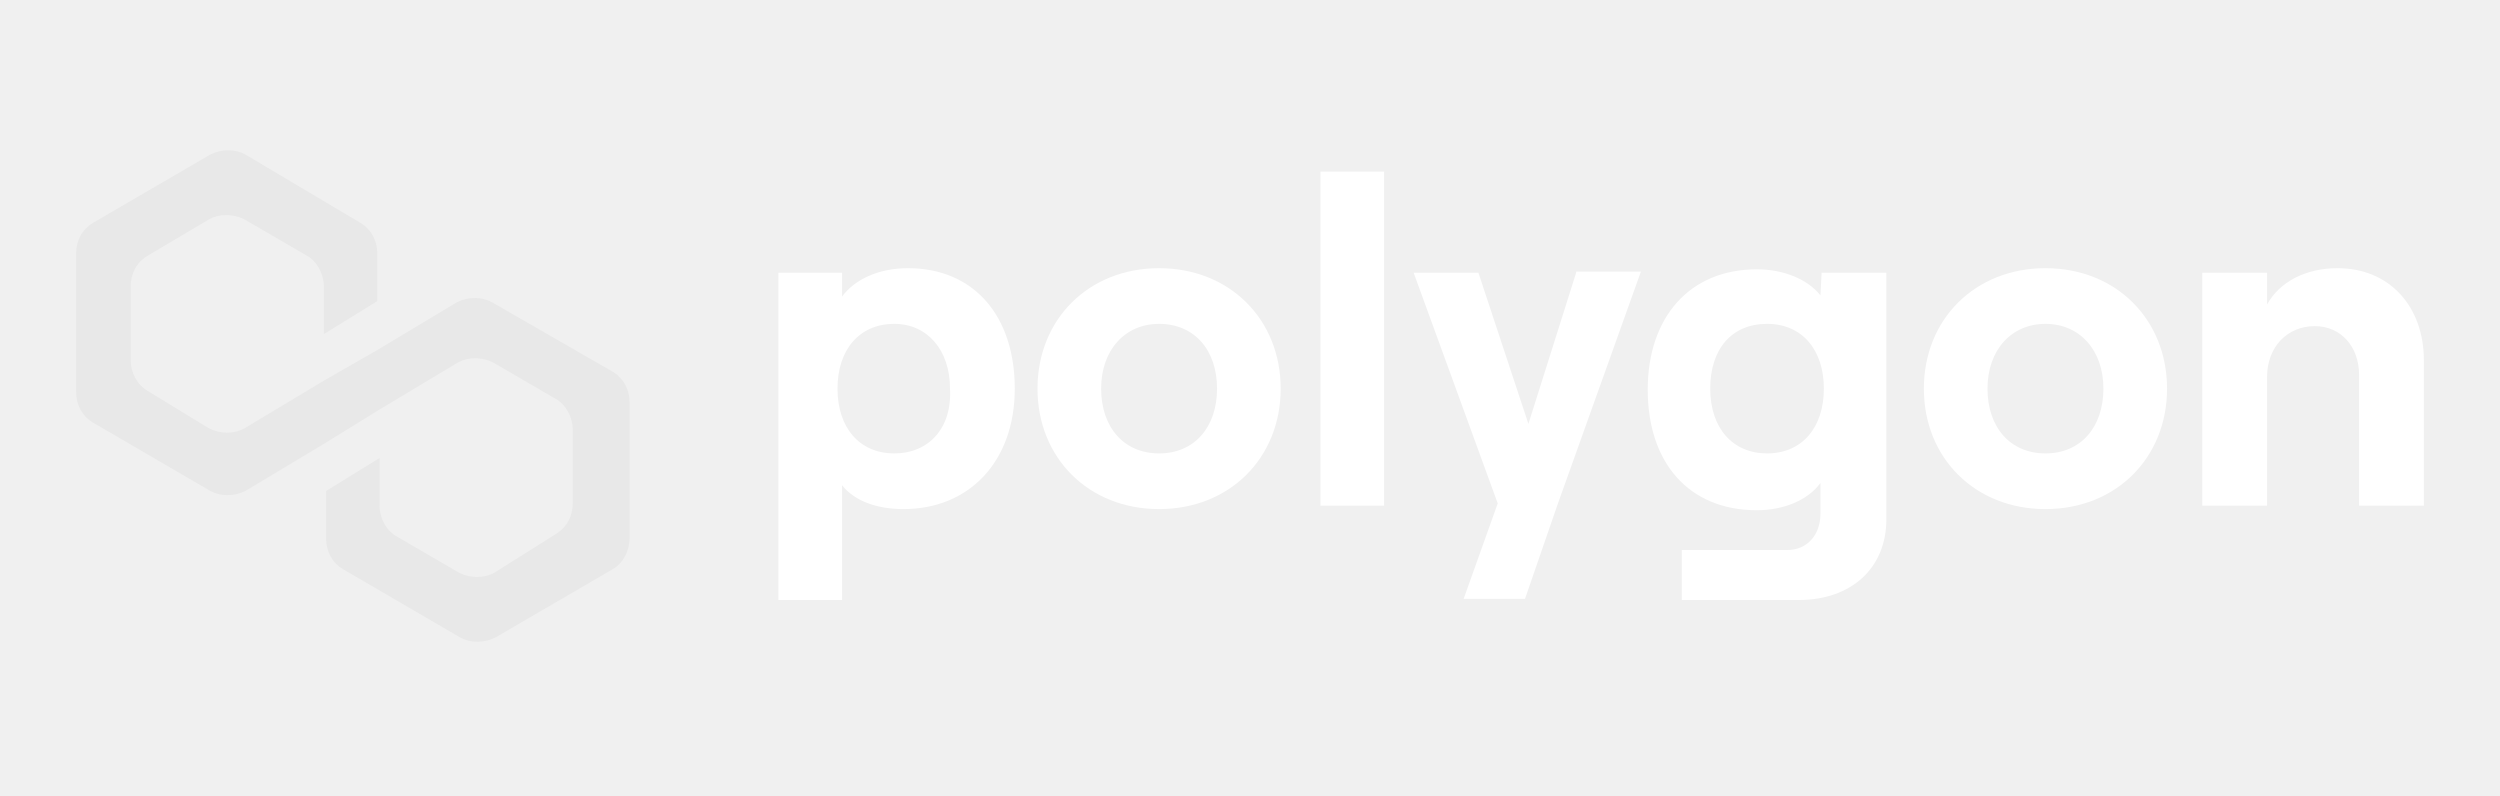
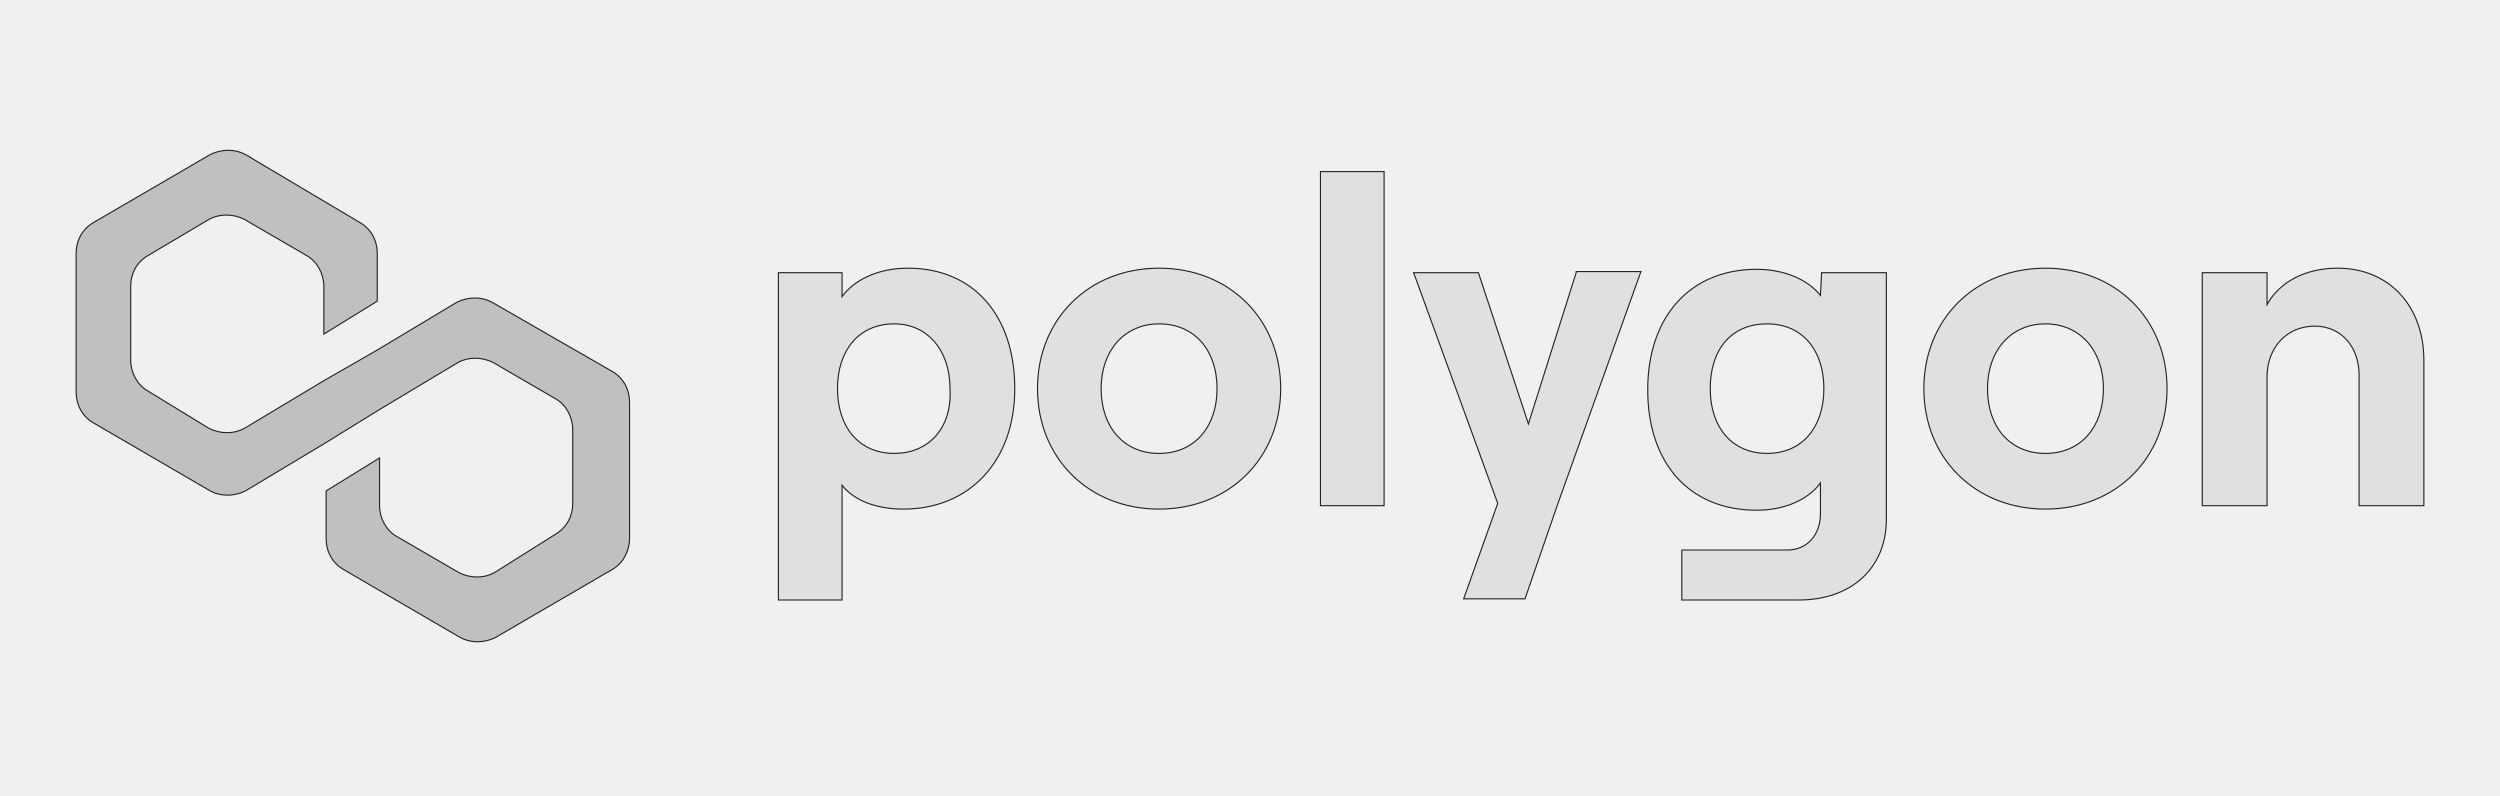
<svg xmlns="http://www.w3.org/2000/svg" version="1.1" id="Layer_1" x="0px" y="0px" viewBox="0 0 220 70" style="enable-background:new 0 0 220 70;" xml:space="preserve">
  <style type="text/css">
- 	.st0{fill:#E8E8E8;}
- 	.st1{fill:#FFFFFF;}
+ 	.st0{fill:#C0C0C0;stroke:#242424;stroke-width:0.1;stroke-miterlimit:10;}
+ 	.st1{fill:#E0E0E0;stroke:#242424;stroke-width:0.1;stroke-miterlimit:10;}
</style>
-   <path class="st0" d="M43.3,26.6c-0.9-0.5-2.1-0.5-3.1,0l-7,4.2l-4.7,2.7l-7,4.2c-0.9,0.5-2.1,0.5-3.1,0L13,34.4  c-0.9-0.5-1.5-1.6-1.5-2.7v-6.5c0-1.1,0.5-2.1,1.5-2.7l5.4-3.2c0.9-0.5,2.1-0.5,3.1,0l5.5,3.2c0.9,0.5,1.5,1.6,1.5,2.7v4.2l4.7-2.9  v-4.2c0-1.1-0.5-2.1-1.5-2.7l-10.1-6c-0.9-0.5-2.1-0.5-3.1,0l-10.3,6c-1,0.6-1.5,1.6-1.5,2.7v12.2c0,1.1,0.5,2.1,1.5,2.7l10.3,6  c0.9,0.5,2.1,0.5,3.1,0l7-4.2l4.7-2.9l7-4.2c0.9-0.5,2.1-0.5,3.1,0l5.5,3.2c0.9,0.5,1.5,1.6,1.5,2.7v6.5c0,1.1-0.5,2.1-1.5,2.7  l-5.4,3.4c-0.9,0.5-2.1,0.5-3.1,0l-5.5-3.2c-0.9-0.5-1.5-1.6-1.5-2.7v-4.2l-4.7,2.9v4.2c0,1.1,0.5,2.1,1.5,2.7l10.3,6  c0.9,0.5,2.1,0.5,3.1,0l10.3-6c0.9-0.5,1.5-1.6,1.5-2.7V35.4c0-1.1-0.5-2.1-1.5-2.7L43.3,26.6z" />
+   <path class="st0" d="M43.3,26.6c-0.9-0.5-2.1-0.5-3.1,0l-7,4.2l-4.7,2.7l-7,4.2c-0.9,0.5-2.1,0.5-3.1,0L13,34.4  c-0.9-0.5-1.5-1.6-1.5-2.7v-6.5c0-1.1,0.5-2.1,1.5-2.7l5.4-3.2c0.9-0.5,2.1-0.5,3.1,0l5.5,3.2c0.9,0.5,1.5,1.6,1.5,2.7v4.2l4.7-2.9  v-4.2c0-1.1-0.5-2.1-1.5-2.7l-10.1-6c-0.9-0.5-2.1-0.5-3.1,0l-10.3,6c-1,0.6-1.5,1.6-1.5,2.7v12.2c0,1.1,0.5,2.1,1.5,2.7l10.3,6  c0.9,0.5,2.1,0.5,3.1,0l7-4.2l4.7-2.9l7-4.2c0.9-0.5,2.1-0.5,3.1,0l5.5,3.2c0.9,0.5,1.5,1.6,1.5,2.7v6.5c0,1.1-0.5,2.1-1.5,2.7  l-5.4,3.4c-0.9,0.5-2.1,0.5-3.1,0l-5.5-3.2c-0.9-0.5-1.5-1.6-1.5-2.7v-4.2l-4.7,2.9v4.2c0,1.1,0.5,2.1,1.5,2.7l10.3,6  c0.9,0.5,2.1,0.5,3.1,0l10.3-6c0.9-0.5,1.5-1.6,1.5-2.7v-12c0-1.1-0.5-2.1-1.5-2.7L43.3,26.6z" />
  <path class="st1" d="M74.1,52.8V42.7c1.1,1.4,3.1,2.1,5.4,2.1c5.8,0,9.8-4.2,9.8-10.6s-3.6-10.6-9.4-10.6c-2.6,0-4.7,1-5.8,2.5V24  h-5.6v28.8H74.1z M78.7,39.9c-3.1,0-5-2.3-5-5.7s1.9-5.7,5-5.7c2.9,0,4.9,2.3,4.9,5.7C83.8,37.7,81.7,39.9,78.7,39.9z" />
-   <path class="st1" d="M102,44.8c6.2,0,10.7-4.5,10.7-10.6s-4.5-10.6-10.7-10.6s-10.7,4.5-10.7,10.6S95.8,44.8,102,44.8z M102,39.9  c-3.1,0-5.1-2.3-5.1-5.7c0-3.4,2.1-5.7,5.1-5.7c3.1,0,5.1,2.3,5.1,5.7C107.1,37.6,105.1,39.9,102,39.9z" />
+   <path class="st1" d="M102,44.8c6.2,0,10.7-4.5,10.7-10.6s-4.5-10.6-10.7-10.6s-10.7,4.5-10.7,10.6S95.8,44.8,102,44.8z M102,39.9  c-3.1,0-5.1-2.3-5.1-5.7s2.1-5.7,5.1-5.7c3.1,0,5.1,2.3,5.1,5.7C107.1,37.6,105.1,39.9,102,39.9z" />
  <path class="st1" d="M121.8,44.5V15.1h-5.6v29.4H121.8z" />
-   <path class="st1" d="M138.7,24l-4.2,13.3L130.1,24h-5.7l7.4,20.3l-3,8.4h5.4l2.9-8.4l7.3-20.4H138.7z" />
+   <path class="st1" d="M138.7,24l-4.2,13.3L130.1,24h-5.7l7.4,20.3l-3,8.4h5.4l2.9-8.4l7.3-20.4h-5.7V24z" />
  <path class="st1" d="M160.2,26c-1.1-1.4-3.2-2.3-5.6-2.3c-5.9,0-9.6,4.2-9.6,10.6s3.6,10.6,9.6,10.6c2.4,0,4.5-0.9,5.6-2.4v2.7  c0,1.9-1.2,3.2-2.9,3.2H148v4.4h10.3c4.6,0,7.7-2.8,7.7-7.1V24h-5.7L160.2,26L160.2,26z M155.5,39.9c-3,0-5-2.2-5-5.7s1.9-5.7,5-5.7  s5,2.3,5,5.7S158.6,39.9,155.5,39.9z" />
-   <path class="st1" d="M180,44.8c6.2,0,10.7-4.5,10.7-10.6s-4.5-10.6-10.7-10.6s-10.7,4.5-10.7,10.6S173.8,44.8,180,44.8z M180,39.9  c-3.1,0-5.1-2.3-5.1-5.7c0-3.4,2.1-5.7,5.1-5.7s5.1,2.3,5.1,5.7C185.1,37.6,183.1,39.9,180,39.9z" />
+   <path class="st1" d="M180,44.8c6.2,0,10.7-4.5,10.7-10.6s-4.5-10.6-10.7-10.6s-10.7,4.5-10.7,10.6S173.8,44.8,180,44.8z M180,39.9  c-3.1,0-5.1-2.3-5.1-5.7s2.1-5.7,5.1-5.7s5.1,2.3,5.1,5.7C185.1,37.6,183.1,39.9,180,39.9z" />
  <path class="st1" d="M199.5,44.5V33.2c0-2.7,1.8-4.5,4.2-4.5c2.3,0,3.9,1.8,3.9,4.3v11.5h5.7V31.7c0-4.7-3-8.1-7.6-8.1  c-2.8,0-5.1,1.2-6.2,3.2V24h-5.7v20.5H199.5z" />
</svg>
